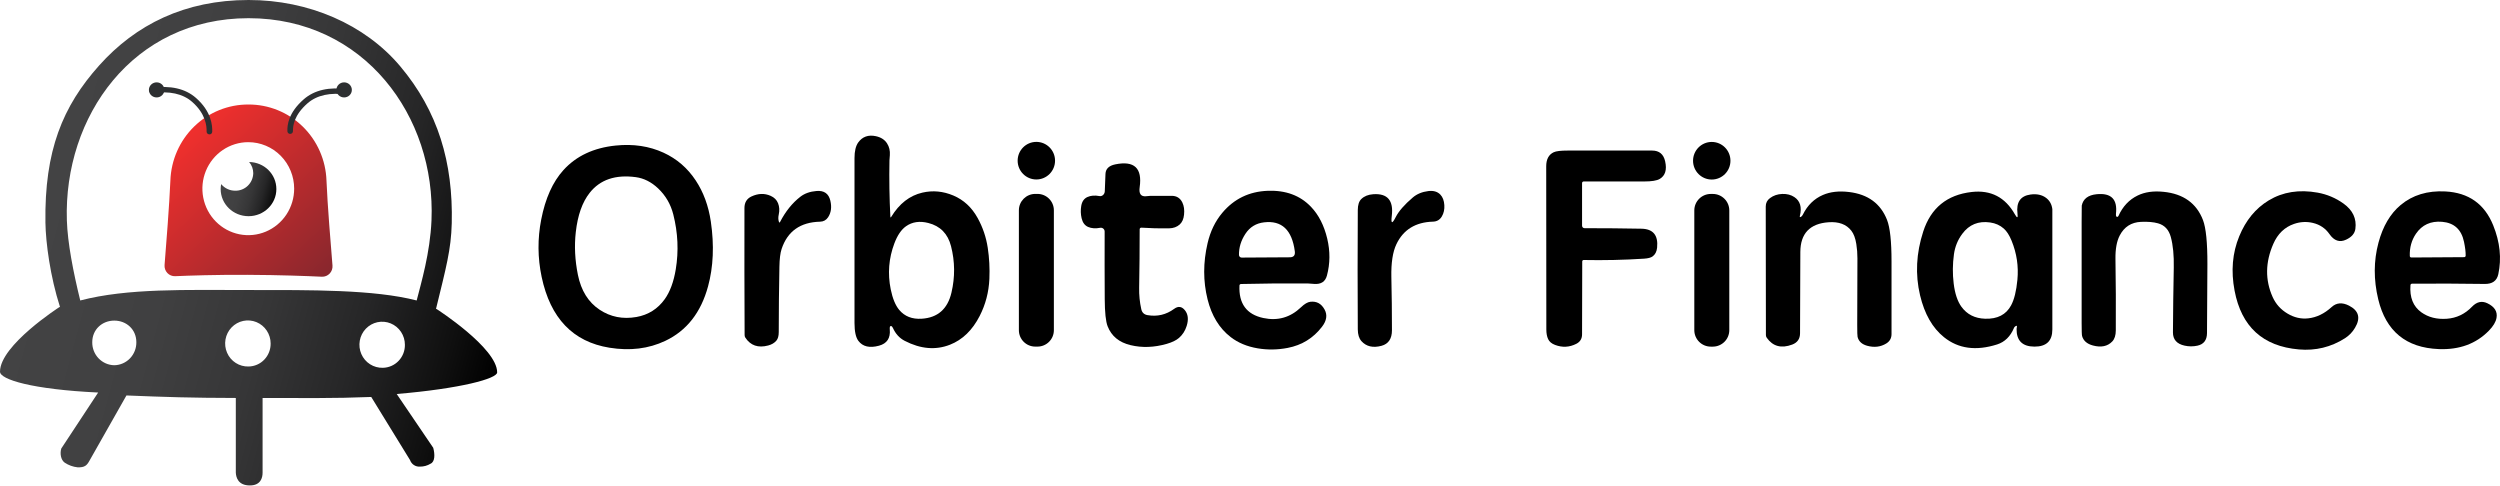
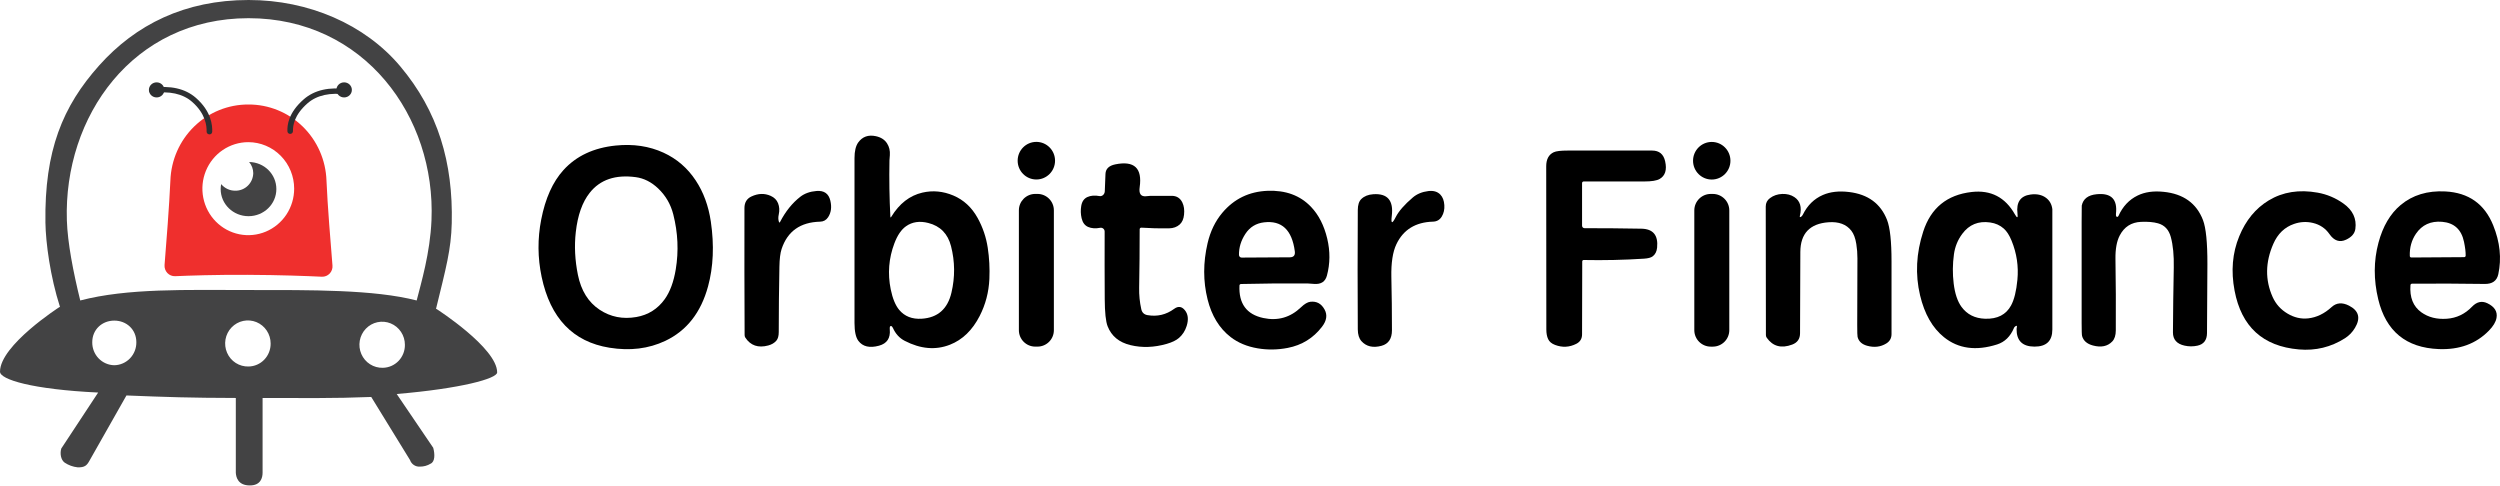
- <svg xmlns="http://www.w3.org/2000/svg" width="206px" height="40px" viewBox="0 0 206 40" version="1.1">
+ <svg xmlns="http://www.w3.org/2000/svg" width="206" height="40" viewBox="0 0 206 40" fill="none">
+   <path d="M73.365 17.845C73.37 17.935 73.395 17.942 73.441 17.866C74.103 16.778 74.958 16.113 76.006 15.871C76.862 15.674 77.712 15.754 78.557 16.111C79.407 16.471 80.072 17.087 80.555 17.958C80.98 18.726 81.259 19.546 81.391 20.419C81.518 21.255 81.563 22.111 81.525 22.989C81.476 24.074 81.21 25.089 80.727 26.033C80.125 27.209 79.308 28 78.277 28.404C77.099 28.867 75.856 28.76 74.548 28.084C74.117 27.862 73.794 27.508 73.577 27.023C73.538 26.935 73.48 26.874 73.426 26.864C73.335 26.847 73.299 26.943 73.318 27.154C73.382 27.863 73.087 28.306 72.432 28.485C71.655 28.696 71.087 28.563 70.729 28.084C70.517 27.8 70.411 27.311 70.411 26.616C70.411 22.087 70.411 17.558 70.411 13.029C70.411 12.456 70.513 12.026 70.717 11.741C71.063 11.26 71.547 11.088 72.171 11.222C72.59 11.312 72.897 11.509 73.092 11.814C73.274 12.093 73.351 12.419 73.323 12.792C73.302 13.05 73.292 13.188 73.292 13.207C73.262 14.789 73.287 16.335 73.365 17.845ZM73.695 20.057C73.233 21.285 73.133 22.547 73.396 23.842C73.55 24.597 73.783 25.161 74.095 25.536C74.541 26.069 75.159 26.312 75.947 26.263C77.264 26.181 78.082 25.465 78.399 24.114C78.702 22.832 78.69 21.555 78.364 20.282C78.1 19.259 77.476 18.622 76.491 18.373C75.78 18.191 75.168 18.281 74.656 18.643C74.266 18.918 73.946 19.389 73.695 20.057Z" fill="black" />
+   <path d="M85.395 14.79C86.246 14.79 86.936 14.096 86.936 13.241C86.936 12.385 86.246 11.691 85.395 11.691C84.544 11.691 83.855 12.385 83.855 13.241C83.855 14.096 84.544 14.79 85.395 14.79Z" fill="black" />
+   <path d="M141.048 14.794C141.898 14.794 142.588 14.101 142.588 13.245C142.588 12.39 141.898 11.696 141.048 11.696C140.197 11.696 139.507 12.39 139.507 13.245C139.507 14.101 140.197 14.794 141.048 14.794Z" fill="black" />
+   <path d="M57.323 14.863C57.967 15.833 58.384 16.968 58.574 18.269C58.858 20.21 58.781 21.987 58.343 23.599C57.757 25.756 56.583 27.252 54.819 28.088C53.445 28.738 51.911 28.926 50.216 28.651C47.212 28.165 45.35 26.22 44.631 22.815C44.3 21.242 44.288 19.667 44.596 18.089C44.935 16.346 45.546 14.988 46.428 14.015C47.484 12.851 48.921 12.177 50.742 11.992C52.188 11.846 53.499 12.042 54.675 12.582C55.767 13.084 56.65 13.845 57.323 14.863ZM54.233 15.529C53.673 14.998 53.059 14.688 52.391 14.598C50.713 14.372 49.446 14.803 48.589 15.891C47.981 16.66 47.599 17.741 47.444 19.134C47.316 20.269 47.375 21.442 47.62 22.651C47.883 23.95 48.48 24.907 49.413 25.525C50.311 26.118 51.319 26.317 52.438 26.122C53.416 25.95 54.196 25.458 54.777 24.648C55.212 24.039 55.514 23.218 55.684 22.187C55.93 20.687 55.862 19.181 55.479 17.67C55.267 16.832 54.851 16.118 54.233 15.529Z" fill="black" />
+   <path d="M26.902 14.877C26.982 16.864 27.262 20.229 27.396 21.881C27.406 22.001 27.391 22.122 27.351 22.236C27.311 22.35 27.248 22.453 27.165 22.541C27.083 22.628 26.983 22.696 26.872 22.741C26.762 22.786 26.643 22.807 26.524 22.802C25.317 22.744 23.073 22.658 20.387 22.646C17.769 22.634 15.604 22.707 14.43 22.758C14.311 22.762 14.193 22.742 14.083 22.697C13.973 22.652 13.873 22.583 13.791 22.497C13.709 22.41 13.646 22.306 13.606 22.193C13.566 22.08 13.55 21.959 13.559 21.839C13.693 20.202 13.954 16.863 14.04 14.877C14.097 13.191 14.8 11.594 16 10.424C17.2 9.254 18.803 8.604 20.468 8.611C22.134 8.603 23.738 9.252 24.939 10.422C26.14 11.592 26.844 13.19 26.902 14.877ZM20.459 11.714C19.712 11.714 18.98 11.939 18.358 12.36C17.736 12.78 17.252 13.379 16.965 14.079C16.679 14.779 16.604 15.549 16.75 16.293C16.895 17.036 17.255 17.719 17.784 18.255C18.313 18.791 18.986 19.156 19.72 19.304C20.453 19.452 21.214 19.376 21.905 19.086C22.596 18.796 23.187 18.305 23.602 17.675C24.018 17.045 24.239 16.304 24.239 15.546C24.239 14.53 23.842 13.556 23.133 12.838C22.425 12.12 21.464 11.715 20.462 11.714H20.459Z" fill="url(#paint0_linear_41757_5178)" />
+   <path d="M20.527 13.349C20.746 13.604 20.867 13.931 20.868 14.27C20.864 14.463 20.822 14.654 20.746 14.832C20.669 15.009 20.558 15.169 20.42 15.303C20.282 15.438 20.119 15.543 19.941 15.613C19.763 15.683 19.573 15.717 19.382 15.713C19.161 15.715 18.943 15.667 18.742 15.573C18.542 15.479 18.365 15.341 18.223 15.17C18.197 15.305 18.183 15.443 18.183 15.581C18.183 16.814 19.21 17.814 20.478 17.814C21.745 17.814 22.772 16.814 22.772 15.581C22.772 14.347 21.772 13.368 20.527 13.349Z" fill="url(#paint1_linear_41757_5178)" />
+   <path d="M23.917 11.032C23.887 11.034 23.858 11.03 23.831 11.02C23.803 11.011 23.777 10.995 23.756 10.975C23.734 10.956 23.716 10.932 23.704 10.905C23.691 10.878 23.684 10.849 23.683 10.819C23.663 10.321 23.752 9.299 25.027 8.184C25.906 7.416 27.129 7.139 28.668 7.358C28.697 7.362 28.725 7.372 28.751 7.387C28.776 7.403 28.798 7.423 28.816 7.448C28.833 7.472 28.845 7.5 28.852 7.529C28.858 7.558 28.859 7.588 28.854 7.618C28.844 7.673 28.813 7.722 28.769 7.756C28.724 7.789 28.669 7.804 28.614 7.798C27.213 7.597 26.113 7.838 25.34 8.512C24.231 9.485 24.133 10.357 24.14 10.805C24.141 10.862 24.12 10.918 24.082 10.96C24.043 11.002 23.99 11.028 23.933 11.031L23.917 11.032Z" fill="#2D2F31" />
+   <path d="M28.356 8.029C28.708 8.029 28.994 7.751 28.994 7.408C28.994 7.064 28.708 6.786 28.356 6.786C28.004 6.786 27.719 7.064 27.719 7.408C27.719 7.751 28.004 8.029 28.356 8.029Z" fill="#2D2F31" />
+   <path d="M17.253 11.074C17.282 11.076 17.312 11.072 17.339 11.062C17.367 11.053 17.392 11.037 17.414 11.018C17.436 10.998 17.454 10.974 17.466 10.947C17.479 10.921 17.486 10.892 17.487 10.862C17.508 10.351 17.424 9.187 16.143 8.064C15.265 7.297 14.041 7.02 12.502 7.239C12.473 7.243 12.445 7.253 12.419 7.268C12.394 7.284 12.372 7.304 12.355 7.329C12.337 7.353 12.325 7.381 12.318 7.41C12.312 7.439 12.311 7.469 12.316 7.499C12.326 7.554 12.357 7.603 12.401 7.637C12.446 7.67 12.501 7.685 12.556 7.679C13.957 7.478 15.058 7.719 15.83 8.393C16.942 9.366 17.038 10.38 17.024 10.84C17.022 10.898 17.043 10.954 17.081 10.997C17.12 11.04 17.173 11.065 17.23 11.069L17.253 11.074Z" fill="#2D2F31" />
+   <path d="M12.907 8.029C13.259 8.029 13.544 7.751 13.544 7.408C13.544 7.064 13.259 6.786 12.907 6.786C12.555 6.786 12.269 7.064 12.269 7.408C12.269 7.751 12.555 8.029 12.907 8.029Z" fill="#2D2F31" />
+   <path d="M40.966 30.686C40.966 28.671 35.984 25.469 35.984 25.469L35.927 25.452C36.748 22.085 37.17 20.587 37.224 18.398C37.344 13.397 36.099 9.164 32.971 5.453C30.063 2.002 25.433 0 20.487 0C15.231 0 11.179 2.03 8.172 5.393C5.165 8.757 3.656 12.405 3.743 18.341C3.768 20.003 4.14 22.792 4.943 25.293L4.887 25.31C4.887 25.31 0 28.451 0 30.627C0 31.27 2.641 32.086 8.088 32.346L5.05 36.958C4.93 37.351 5.004 37.891 5.33 38.122C5.65 38.336 6.017 38.468 6.399 38.508C6.977 38.525 7.157 38.355 7.369 37.967L10.419 32.586C13.661 32.716 15.723 32.786 19.431 32.793V38.952C19.452 39.322 19.607 40 20.59 40C21.483 40 21.637 39.365 21.637 38.952V32.797C25.34 32.789 27.355 32.839 30.59 32.71L33.786 37.908C33.844 38.076 33.955 38.219 34.102 38.317C34.248 38.415 34.423 38.461 34.598 38.449C34.91 38.454 35.217 38.369 35.484 38.206C35.844 38.043 35.844 37.443 35.699 36.9L32.688 32.465C37.946 32.022 40.966 31.203 40.966 30.686ZM9.418 30.095C8.929 30.087 8.463 29.883 8.122 29.527C7.782 29.172 7.595 28.693 7.602 28.198C7.602 27.149 8.415 26.418 9.418 26.418C10.422 26.418 11.235 27.148 11.235 28.198C11.242 28.693 11.054 29.171 10.714 29.527C10.373 29.883 9.907 30.087 9.418 30.095ZM20.483 30.2C20.111 30.211 19.743 30.11 19.427 29.909C19.111 29.707 18.862 29.415 18.712 29.069C18.561 28.723 18.516 28.339 18.581 27.967C18.647 27.595 18.821 27.251 19.081 26.98C19.341 26.709 19.674 26.522 20.039 26.444C20.404 26.366 20.784 26.4 21.13 26.542C21.476 26.684 21.772 26.928 21.98 27.241C22.189 27.555 22.3 27.924 22.3 28.302C22.307 28.798 22.12 29.276 21.779 29.632C21.439 29.988 20.973 30.192 20.483 30.2ZM31.548 30.306C31.175 30.317 30.807 30.216 30.491 30.014C30.175 29.813 29.926 29.52 29.776 29.175C29.625 28.829 29.58 28.445 29.645 28.073C29.711 27.701 29.885 27.357 30.145 27.086C30.405 26.814 30.738 26.628 31.103 26.55C31.468 26.472 31.848 26.506 32.194 26.648C32.54 26.79 32.836 27.034 33.044 27.347C33.253 27.661 33.364 28.03 33.364 28.408C33.371 28.904 33.184 29.382 32.843 29.738C32.502 30.093 32.037 30.298 31.548 30.306ZM34.334 24.759C30.823 23.853 25.624 23.898 20.482 23.898C15.341 23.898 10.519 23.738 6.612 24.759C6.027 22.379 5.569 20.003 5.51 18.163C5.236 9.609 10.938 1.499 20.482 1.499C30.027 1.499 35.919 9.615 35.554 18.163C35.44 20.853 34.7 23.316 34.334 24.759Z" fill="url(#paint2_linear_41757_5178)" />
+   <path d="M130.376 21.54L130.362 27.549C130.362 27.909 130.204 28.17 129.886 28.331C129.321 28.618 128.739 28.649 128.141 28.423C127.855 28.316 127.664 28.156 127.566 27.942C127.467 27.731 127.418 27.467 127.418 27.151C127.418 22.671 127.415 18.191 127.408 13.709C127.407 13.126 127.613 12.738 128.028 12.544C128.224 12.452 128.608 12.406 129.18 12.406C131.498 12.406 133.816 12.406 136.134 12.406C136.718 12.406 137.076 12.701 137.208 13.292C137.366 13.995 137.216 14.48 136.756 14.746C136.52 14.884 136.094 14.953 135.479 14.953C133.86 14.953 132.198 14.953 130.494 14.953C130.421 14.953 130.362 15.012 130.362 15.085V18.6C130.362 18.654 130.383 18.705 130.421 18.743C130.459 18.78 130.509 18.802 130.563 18.802C132.175 18.802 133.738 18.816 135.25 18.844C136.215 18.862 136.646 19.38 136.546 20.401C136.514 20.726 136.392 20.967 136.178 21.125C136.039 21.23 135.799 21.293 135.46 21.315C133.808 21.421 132.153 21.457 130.497 21.424C130.465 21.423 130.434 21.435 130.412 21.457C130.389 21.479 130.376 21.509 130.376 21.54Z" fill="black" />
+   <path d="M94.048 18.759C94.012 18.757 93.976 18.769 93.95 18.794C93.924 18.819 93.909 18.853 93.909 18.89C93.909 20.529 93.895 22.138 93.866 23.717C93.855 24.312 93.913 24.898 94.041 25.474C94.102 25.754 94.273 25.918 94.554 25.967C95.36 26.106 96.092 25.933 96.752 25.448C97.079 25.209 97.371 25.244 97.628 25.555C97.898 25.882 97.95 26.314 97.784 26.851C97.658 27.255 97.447 27.586 97.15 27.843C96.919 28.044 96.581 28.208 96.135 28.336C95.1 28.633 94.107 28.668 93.157 28.44C92.213 28.214 91.584 27.696 91.268 26.884C91.116 26.497 91.036 25.748 91.03 24.636C91.019 22.842 91.017 20.991 91.023 19.081C91.024 18.988 90.983 18.899 90.912 18.839C90.841 18.779 90.747 18.754 90.656 18.771C90.269 18.844 89.938 18.82 89.662 18.7C89.387 18.582 89.208 18.342 89.124 17.98C89.047 17.647 89.037 17.311 89.094 16.971C89.153 16.608 89.322 16.363 89.6 16.237C89.883 16.11 90.214 16.084 90.594 16.156C90.7 16.177 90.809 16.145 90.894 16.07C90.978 15.993 91.03 15.881 91.035 15.761L91.091 14.33C91.107 13.913 91.377 13.651 91.902 13.543C93.466 13.225 94.135 13.852 93.909 15.427C93.832 15.96 94.004 16.208 94.425 16.17C94.666 16.148 94.795 16.137 94.811 16.137C95.331 16.137 95.91 16.137 96.549 16.137C96.955 16.137 97.247 16.32 97.426 16.687C97.561 16.965 97.607 17.299 97.565 17.691C97.529 18.043 97.412 18.31 97.214 18.492C96.984 18.702 96.688 18.81 96.323 18.816C95.552 18.829 94.794 18.81 94.048 18.759Z" fill="black" />
+   <path d="M64.282 18.28C64.731 17.415 65.287 16.725 65.95 16.21C66.3 15.939 66.745 15.781 67.285 15.736C67.906 15.686 68.284 15.953 68.421 16.537C68.546 17.071 68.484 17.526 68.235 17.901C68.078 18.138 67.858 18.26 67.577 18.266C65.947 18.306 64.889 19.057 64.404 20.519C64.294 20.847 64.234 21.341 64.223 21.999C64.188 23.788 64.17 25.577 64.169 27.364C64.169 27.68 64.104 27.914 63.976 28.066C63.814 28.258 63.588 28.392 63.3 28.468C62.475 28.688 61.848 28.474 61.42 27.826C61.378 27.766 61.356 27.691 61.356 27.611C61.339 24.121 61.334 20.632 61.342 17.143C61.343 16.686 61.536 16.367 61.919 16.189C62.47 15.931 62.997 15.914 63.5 16.137C63.798 16.268 64.002 16.472 64.112 16.748C64.225 17.034 64.244 17.343 64.169 17.677C64.118 17.899 64.123 18.1 64.183 18.278C64.21 18.357 64.243 18.358 64.282 18.28Z" fill="black" />
+   <path d="M100.716 17.537C101.682 16.388 102.926 15.783 104.448 15.723C105.938 15.665 107.131 16.104 108.026 17.042C108.659 17.704 109.105 18.578 109.364 19.664C109.612 20.711 109.604 21.727 109.338 22.71C109.203 23.209 108.854 23.438 108.292 23.395C107.969 23.371 107.801 23.36 107.788 23.36C105.944 23.342 104.101 23.356 102.257 23.402C102.189 23.404 102.135 23.457 102.132 23.523C102.062 25.015 102.716 25.909 104.097 26.204C105.287 26.459 106.324 26.162 107.209 25.314C107.491 25.042 107.746 24.893 107.974 24.866C108.491 24.806 108.882 25.02 109.147 25.508C109.389 25.953 109.318 26.425 108.935 26.922C108.218 27.86 107.275 28.442 106.106 28.668C105.269 28.829 104.445 28.841 103.633 28.703C102.755 28.555 102.01 28.243 101.397 27.768C100.469 27.046 99.838 26.012 99.503 24.665C99.133 23.176 99.133 21.636 99.503 20.046C99.731 19.065 100.135 18.229 100.716 17.537ZM102.62 19.269C102.257 19.823 102.081 20.403 102.092 21.007C102.095 21.129 102.191 21.227 102.309 21.225L106.28 21.202C106.598 21.2 106.735 21.037 106.693 20.711C106.462 18.944 105.616 18.148 104.156 18.321C103.495 18.399 102.983 18.715 102.62 19.269Z" fill="black" />
+   <path d="M115.008 17.888C115.256 17.4 115.727 16.86 116.419 16.27C116.758 15.982 117.184 15.807 117.696 15.744C118.12 15.692 118.451 15.79 118.688 16.038C118.881 16.241 118.989 16.528 119.013 16.898C119.036 17.255 118.967 17.568 118.805 17.838C118.641 18.114 118.398 18.256 118.078 18.264C116.642 18.304 115.638 18.922 115.065 20.119C114.762 20.755 114.623 21.659 114.648 22.829C114.681 24.289 114.697 25.75 114.697 27.211C114.697 27.912 114.41 28.34 113.835 28.495C113.133 28.683 112.582 28.554 112.181 28.109C111.985 27.889 111.885 27.566 111.882 27.14C111.862 23.861 111.862 20.583 111.882 17.305C111.884 16.887 111.981 16.584 112.174 16.398C112.416 16.164 112.742 16.033 113.152 16.005C114.33 15.922 114.84 16.517 114.683 17.788C114.603 18.444 114.711 18.477 115.008 17.888Z" fill="black" />
+   <path d="M148.392 17.871C148.457 17.838 148.513 17.773 148.56 17.677C148.937 16.914 149.486 16.377 150.209 16.064C150.815 15.802 151.534 15.721 152.366 15.822C153.923 16.01 154.965 16.776 155.492 18.12C155.739 18.749 155.862 19.89 155.862 21.545C155.862 23.5 155.862 25.493 155.862 27.524C155.862 27.865 155.718 28.125 155.429 28.303C154.961 28.59 154.435 28.653 153.85 28.49C153.415 28.369 153.153 28.125 153.064 27.758C153.045 27.684 153.035 27.358 153.035 26.78C153.037 24.95 153.042 23.12 153.052 21.289C153.053 20.891 153.023 20.497 152.96 20.107C152.885 19.632 152.749 19.267 152.552 19.013C152.143 18.484 151.514 18.251 150.666 18.314C149.13 18.426 148.357 19.241 148.348 20.756C148.332 23.027 148.324 25.261 148.324 27.457C148.324 27.919 148.109 28.23 147.679 28.393C146.78 28.731 146.081 28.543 145.58 27.829C145.535 27.768 145.512 27.692 145.511 27.611L145.497 17.016C145.497 16.727 145.614 16.497 145.846 16.325C146.133 16.11 146.472 15.995 146.861 15.981C147.248 15.969 147.579 16.055 147.855 16.239C148.334 16.558 148.486 17.074 148.31 17.786C148.285 17.887 148.312 17.916 148.392 17.871Z" fill="black" />
+   <path d="M166.241 17.594C166.128 16.664 166.486 16.142 167.315 16.029C167.835 15.959 168.265 16.053 168.604 16.31C168.894 16.532 169.064 16.839 169.113 17.234C169.113 17.237 169.113 17.574 169.113 18.243C169.113 21.212 169.113 24.181 169.113 27.152C169.113 28.095 168.622 28.564 167.64 28.561C166.648 28.558 166.156 28.073 166.166 27.105C166.167 27.068 166.174 27.022 166.187 26.967C166.222 26.823 166.17 26.805 166.032 26.913C165.997 26.941 165.97 26.978 165.951 27.024C165.655 27.728 165.192 28.181 164.564 28.381C162.827 28.934 161.368 28.736 160.187 27.787C159.237 27.024 158.579 25.873 158.213 24.333C157.806 22.615 157.894 20.862 158.475 19.075C159.104 17.137 160.434 16.052 162.463 15.82C164.044 15.639 165.233 16.254 166.029 17.665C166.218 18 166.288 17.976 166.241 17.594ZM161.69 19.269C161.319 19.768 161.091 20.328 161.005 20.951C160.893 21.759 160.886 22.562 160.983 23.36C161.085 24.193 161.299 24.834 161.624 25.281C162.083 25.911 162.734 26.238 163.577 26.264C164.59 26.295 165.302 25.929 165.714 25.165C165.973 24.684 166.146 23.982 166.234 23.056C166.339 21.948 166.18 20.875 165.756 19.837C165.571 19.384 165.357 19.051 165.115 18.838C164.807 18.563 164.432 18.394 163.989 18.331C163.023 18.192 162.257 18.505 161.69 19.269Z" fill="black" />
+   <path d="M174.564 17.788C174.914 17.011 175.439 16.452 176.14 16.111C176.728 15.822 177.441 15.72 178.276 15.806C179.909 15.97 180.993 16.747 181.527 18.136C181.773 18.781 181.894 19.989 181.89 21.76C181.885 23.655 181.874 25.551 181.857 27.448C181.852 28.027 181.587 28.373 181.061 28.485C180.71 28.559 180.36 28.558 180.01 28.48C179.368 28.34 179.048 27.976 179.051 27.388C179.061 25.612 179.083 23.835 179.119 22.059C179.14 21.045 179.058 20.201 178.874 19.527C178.71 18.927 178.359 18.552 177.822 18.402C177.445 18.296 176.977 18.256 176.42 18.281C175.621 18.316 175.035 18.691 174.663 19.408C174.418 19.88 174.301 20.527 174.314 21.348C174.345 23.306 174.355 25.265 174.342 27.225C174.341 27.631 174.243 27.935 174.05 28.137C173.664 28.54 173.132 28.65 172.455 28.468C171.967 28.337 171.669 28.076 171.563 27.684C171.539 27.596 171.527 27.24 171.527 26.616C171.527 23.843 171.527 21.07 171.527 18.297C171.527 17.426 171.53 16.974 171.537 16.942C171.65 16.387 172.058 16.074 172.762 16.005C173.965 15.883 174.495 16.421 174.354 17.618C174.34 17.733 174.357 17.813 174.406 17.857C174.427 17.876 174.458 17.879 174.489 17.865C174.52 17.852 174.548 17.823 174.564 17.788Z" fill="black" />
+   <path d="M186.938 16.517C188.1 15.814 189.447 15.6 190.978 15.875C191.75 16.015 192.456 16.313 193.095 16.768C193.868 17.317 194.197 18.015 194.082 18.861C194.031 19.239 193.775 19.535 193.317 19.75C192.788 19.996 192.331 19.843 191.948 19.29C191.615 18.813 191.16 18.506 190.582 18.369C190.062 18.246 189.544 18.273 189.027 18.452C188.25 18.719 187.681 19.268 187.319 20.1C186.658 21.616 186.64 23.074 187.265 24.473C187.528 25.057 187.939 25.514 188.5 25.844C189.046 26.168 189.612 26.298 190.198 26.233C190.886 26.157 191.528 25.847 192.125 25.302C192.522 24.939 193 24.9 193.56 25.186C194.367 25.6 194.532 26.208 194.054 27.01C193.845 27.365 193.568 27.652 193.223 27.872C192.07 28.606 190.804 28.913 189.425 28.793C186.459 28.534 184.694 26.921 184.13 23.954C183.822 22.336 183.949 20.842 184.512 19.473C185.05 18.157 185.859 17.172 186.938 16.517Z" fill="black" />
+   <path d="M198.622 23.494C198.547 24.505 198.845 25.251 199.517 25.733C200.093 26.146 200.792 26.324 201.614 26.265C202.421 26.209 203.115 25.877 203.696 25.271C204.084 24.866 204.504 24.772 204.956 24.986C205.555 25.272 205.807 25.677 205.712 26.199C205.653 26.531 205.443 26.881 205.083 27.248C204.031 28.326 202.656 28.831 200.959 28.764C198.262 28.659 196.598 27.292 195.967 24.664C195.579 23.05 195.585 21.495 195.986 19.998C196.349 18.645 196.957 17.61 197.812 16.895C198.796 16.071 200.027 15.697 201.503 15.775C203.414 15.876 204.725 16.804 205.437 18.56C205.999 19.948 206.14 21.292 205.861 22.592C205.743 23.138 205.37 23.407 204.742 23.397C202.744 23.367 200.747 23.36 198.751 23.376C198.683 23.375 198.626 23.427 198.622 23.494ZM199.074 19.261C198.713 19.794 198.544 20.405 198.568 21.095C198.57 21.163 198.624 21.218 198.69 21.218L203.048 21.189C203.115 21.189 203.169 21.136 203.171 21.069C203.177 20.773 203.131 20.393 203.034 19.927C202.822 18.91 202.22 18.36 201.227 18.276C200.291 18.199 199.574 18.527 199.074 19.261Z" fill="black" />
+   <path d="M85.488 15.979H85.308C84.561 15.979 83.956 16.584 83.956 17.33V27.209C83.956 27.956 84.561 28.561 85.308 28.561H85.488C86.234 28.561 86.839 27.956 86.839 27.209V17.33C86.839 16.584 86.234 15.979 85.488 15.979Z" fill="black" />
+   <path d="M141.135 15.98H140.969C140.219 15.98 139.611 16.589 139.611 17.339V27.204C139.611 27.955 140.219 28.563 140.969 28.563H141.135C141.886 28.563 142.494 27.955 142.494 27.204V17.339C142.494 16.589 141.886 15.98 141.135 15.98Z" fill="black" />
  <defs>
-     <linearGradient x1="10.703%" y1="21.301%" x2="88.891%" y2="105.283%" id="linearGradient-1">
-       <stop stop-color="#EF2F2D" offset="0%" />
-       <stop stop-color="#89272D" offset="100%" />
+     <linearGradient id="paint0_linear_41757_5178" x1="161.709" y1="310.89" x2="1272.9" y2="1475.12" gradientUnits="userSpaceOnUse">
+       <stop stop-color="#EF2F2D" />
+       <stop offset="1" stop-color="#89272D" />
    </linearGradient>
-     <linearGradient x1="8.146%" y1="41.01%" x2="102.578%" y2="65.882%" id="linearGradient-2">
-       <stop stop-color="#434344" offset="0%" />
-       <stop stop-color="#404041" offset="29%" />
-       <stop stop-color="#363637" offset="51%" />
-       <stop stop-color="#262627" offset="71%" />
-       <stop stop-color="#0F0F0F" offset="90%" />
-       <stop stop-color="#000000" offset="100%" />
+     <linearGradient id="paint1_linear_41757_5178" x1="55.566" y1="196.47" x2="487.35" y2="313.346" gradientUnits="userSpaceOnUse">
+       <stop stop-color="#434344" />
+       <stop offset="0.29" stop-color="#404041" />
+       <stop offset="0.51" stop-color="#363637" />
+       <stop offset="0.71" stop-color="#262627" />
+       <stop offset="0.9" stop-color="#0F0F0F" />
+       <stop offset="1" />
    </linearGradient>
-     <linearGradient x1="8.146%" y1="40.947%" x2="102.578%" y2="65.993%" id="linearGradient-3">
-       <stop stop-color="#434344" offset="0%" />
-       <stop stop-color="#404041" offset="29%" />
-       <stop stop-color="#363637" offset="51%" />
-       <stop stop-color="#262627" offset="71%" />
-       <stop stop-color="#0F0F0F" offset="90%" />
-       <stop stop-color="#000000" offset="100%" />
+     <linearGradient id="paint2_linear_41757_5178" x1="333.712" y1="1637.89" x2="4189.83" y2="2685.33" gradientUnits="userSpaceOnUse">
+       <stop stop-color="#434344" />
+       <stop offset="0.29" stop-color="#404041" />
+       <stop offset="0.51" stop-color="#363637" />
+       <stop offset="0.71" stop-color="#262627" />
+       <stop offset="0.9" stop-color="#0F0F0F" />
+       <stop offset="1" />
    </linearGradient>
  </defs>
-   <g id="页面-1" stroke="none" stroke-width="1" fill="none" fill-rule="evenodd">
-     <g id="orbiter_白天" transform="translate(-20, -16)" fill-rule="nonzero">
-       <g id="logo备份-2" transform="translate(20, 16)">
-         <path d="M73.365,17.845 C73.37,17.935 73.395,17.942 73.44,17.866 C74.103,16.778 74.958,16.113 76.006,15.872 C76.862,15.674 77.712,15.754 78.557,16.111 C79.407,16.471 80.072,17.087 80.555,17.959 C80.98,18.726 81.259,19.546 81.391,20.42 C81.518,21.255 81.563,22.112 81.525,22.99 C81.476,24.075 81.21,25.089 80.727,26.033 C80.125,27.21 79.308,28 78.277,28.405 C77.099,28.867 75.856,28.761 74.548,28.085 C74.117,27.862 73.794,27.508 73.577,27.024 C73.538,26.935 73.48,26.874 73.426,26.865 C73.335,26.848 73.299,26.944 73.318,27.154 C73.382,27.863 73.087,28.307 72.432,28.485 C71.655,28.697 71.087,28.563 70.729,28.085 C70.517,27.801 70.411,27.311 70.411,26.616 C70.411,22.087 70.411,17.558 70.411,13.029 C70.411,12.456 70.513,12.027 70.717,11.741 C71.063,11.261 71.547,11.088 72.171,11.222 C72.59,11.312 72.897,11.51 73.092,11.814 C73.274,12.094 73.351,12.42 73.323,12.793 C73.302,13.05 73.292,13.188 73.292,13.207 C73.262,14.789 73.287,16.335 73.365,17.845 Z M73.695,20.057 C73.233,21.286 73.133,22.548 73.396,23.842 C73.55,24.597 73.783,25.162 74.095,25.536 C74.541,26.07 75.159,26.312 75.947,26.263 C77.264,26.181 78.082,25.465 78.399,24.115 C78.702,22.833 78.69,21.555 78.364,20.282 C78.1,19.259 77.476,18.623 76.491,18.373 C75.78,18.192 75.168,18.282 74.656,18.643 C74.267,18.918 73.946,19.389 73.695,20.057 Z" id="形状" fill="#000000" />
-         <ellipse id="椭圆形" fill="#000000" cx="85.395" cy="13.24" rx="1.541" ry="1.549" />
-         <ellipse id="椭圆形" fill="#000000" cx="141.048" cy="13.245" rx="1.541" ry="1.549" />
-         <path d="M57.323,14.863 C57.967,15.832 58.384,16.968 58.574,18.269 C58.858,20.21 58.781,21.986 58.343,23.598 C57.757,25.756 56.583,27.252 54.819,28.087 C53.445,28.738 51.911,28.926 50.216,28.651 C47.212,28.164 45.35,26.219 44.631,22.814 C44.3,21.242 44.288,19.666 44.596,18.089 C44.935,16.346 45.546,14.988 46.428,14.015 C47.484,12.851 48.921,12.177 50.741,11.992 C52.188,11.845 53.499,12.042 54.675,12.582 C55.767,13.084 56.649,13.844 57.323,14.863 Z M54.233,15.528 C53.673,14.998 53.059,14.687 52.39,14.597 C50.713,14.372 49.446,14.803 48.588,15.891 C47.981,16.66 47.599,17.741 47.444,19.134 C47.316,20.269 47.375,21.441 47.62,22.651 C47.883,23.949 48.48,24.907 49.413,25.524 C50.311,26.118 51.319,26.317 52.438,26.121 C53.416,25.949 54.196,25.458 54.777,24.648 C55.212,24.038 55.514,23.218 55.684,22.187 C55.93,20.687 55.862,19.181 55.479,17.67 C55.267,16.831 54.851,16.117 54.233,15.528 Z" id="形状" fill="#000000" />
-         <g id="logo_black-(3)">
-           <path d="M26.902,14.877 C26.982,16.865 27.262,20.229 27.397,21.881 C27.406,22.001 27.391,22.122 27.351,22.236 C27.311,22.35 27.248,22.454 27.165,22.541 C27.083,22.628 26.983,22.696 26.872,22.741 C26.762,22.786 26.643,22.807 26.524,22.802 C25.317,22.745 23.073,22.658 20.387,22.646 C17.769,22.634 15.604,22.707 14.43,22.758 C14.311,22.763 14.193,22.742 14.083,22.697 C13.973,22.652 13.873,22.584 13.791,22.497 C13.709,22.41 13.646,22.307 13.606,22.193 C13.566,22.08 13.55,21.959 13.56,21.84 C13.693,20.202 13.955,16.863 14.04,14.877 C14.097,13.191 14.8,11.594 16,10.424 C17.2,9.254 18.803,8.604 20.468,8.612 L20.468,8.612 C22.134,8.603 23.738,9.252 24.939,10.422 C26.14,11.592 26.844,13.19 26.902,14.877 L26.902,14.877 Z M20.459,11.715 C19.712,11.714 18.98,11.939 18.358,12.36 C17.736,12.781 17.252,13.379 16.965,14.079 C16.679,14.779 16.604,15.55 16.75,16.293 C16.895,17.036 17.255,17.719 17.784,18.255 C18.313,18.791 18.987,19.156 19.72,19.304 C20.454,19.452 21.214,19.376 21.905,19.086 C22.596,18.796 23.187,18.305 23.602,17.675 C24.018,17.045 24.239,16.304 24.239,15.546 C24.239,14.531 23.842,13.557 23.133,12.838 C22.425,12.12 21.464,11.716 20.462,11.715 L20.459,11.715 Z" id="形状" fill="url(#linearGradient-1)" />
-           <path d="M20.527,13.349 C20.746,13.604 20.868,13.931 20.868,14.27 C20.864,14.464 20.822,14.655 20.746,14.832 C20.669,15.009 20.558,15.17 20.42,15.304 C20.282,15.438 20.119,15.543 19.941,15.613 C19.763,15.684 19.573,15.718 19.382,15.714 C19.161,15.715 18.943,15.667 18.742,15.573 C18.542,15.479 18.365,15.341 18.223,15.17 C18.197,15.305 18.183,15.443 18.183,15.581 C18.183,16.814 19.21,17.814 20.478,17.814 C21.745,17.814 22.772,16.814 22.772,15.581 C22.772,14.348 21.772,13.369 20.527,13.349 Z" id="路径" fill="url(#linearGradient-2)" />
-           <path d="M23.917,11.033 C23.887,11.034 23.858,11.03 23.83,11.02 C23.803,11.011 23.777,10.995 23.756,10.976 C23.734,10.956 23.716,10.932 23.704,10.905 C23.691,10.878 23.684,10.849 23.682,10.82 C23.663,10.321 23.752,9.299 25.027,8.184 C25.906,7.416 27.129,7.139 28.668,7.358 C28.697,7.362 28.725,7.372 28.751,7.388 C28.776,7.403 28.798,7.423 28.816,7.448 C28.833,7.472 28.845,7.5 28.852,7.529 C28.858,7.558 28.859,7.589 28.854,7.618 L28.854,7.618 C28.844,7.673 28.813,7.723 28.769,7.756 C28.724,7.789 28.669,7.804 28.614,7.798 C27.213,7.598 26.113,7.838 25.34,8.512 C24.231,9.485 24.133,10.357 24.14,10.805 C24.141,10.863 24.12,10.918 24.082,10.961 C24.043,11.003 23.99,11.028 23.933,11.031 L23.917,11.033 Z" id="路径" fill="#2D2F31" />
-           <path d="M28.356,8.029 C28.708,8.029 28.993,7.751 28.993,7.408 C28.993,7.065 28.708,6.786 28.356,6.786 C28.004,6.786 27.719,7.065 27.719,7.408 C27.719,7.751 28.004,8.029 28.356,8.029 Z" id="路径" fill="#2D2F31" />
-           <path d="M17.253,11.074 C17.282,11.076 17.312,11.072 17.339,11.062 C17.367,11.053 17.392,11.038 17.414,11.018 C17.436,10.998 17.454,10.974 17.466,10.948 C17.479,10.921 17.486,10.892 17.487,10.862 C17.508,10.351 17.424,9.187 16.143,8.065 C15.265,7.297 14.041,7.02 12.502,7.239 C12.473,7.243 12.445,7.253 12.419,7.269 C12.394,7.284 12.372,7.305 12.355,7.329 C12.337,7.353 12.325,7.381 12.318,7.41 C12.312,7.439 12.311,7.47 12.316,7.499 C12.326,7.554 12.357,7.603 12.401,7.637 C12.446,7.67 12.501,7.685 12.556,7.679 C13.957,7.478 15.058,7.719 15.83,8.393 C16.942,9.366 17.038,10.381 17.024,10.84 C17.022,10.898 17.043,10.954 17.081,10.997 C17.12,11.04 17.173,11.066 17.23,11.069 L17.253,11.074 Z" id="路径" fill="#2D2F31" />
-           <path d="M12.907,8.029 C13.259,8.029 13.544,7.751 13.544,7.408 C13.544,7.065 13.259,6.786 12.907,6.786 C12.555,6.786 12.269,7.065 12.269,7.408 C12.269,7.751 12.555,8.029 12.907,8.029 Z" id="路径" fill="#2D2F31" />
-           <path d="M40.966,30.686 C40.966,28.671 35.984,25.469 35.984,25.469 L35.927,25.452 C36.748,22.085 37.17,20.587 37.224,18.397 C37.344,13.397 36.099,9.164 32.971,5.453 C30.063,2.002 25.433,0 20.487,0 C15.231,0 11.179,2.03 8.172,5.393 C5.165,8.757 3.656,12.404 3.743,18.341 C3.768,20.003 4.14,22.792 4.943,25.293 L4.887,25.31 C4.887,25.31 0,28.451 0,30.627 C0,31.27 2.641,32.086 8.088,32.345 L5.05,36.958 C4.93,37.351 5.004,37.891 5.33,38.122 C5.65,38.336 6.017,38.468 6.399,38.508 C6.977,38.525 7.157,38.355 7.369,37.967 L10.419,32.586 C13.661,32.716 15.723,32.786 19.431,32.793 L19.431,38.951 C19.452,39.322 19.607,40 20.59,40 C21.483,40 21.637,39.365 21.637,38.951 L21.637,32.797 C25.34,32.789 27.355,32.839 30.59,32.71 L33.786,37.908 C33.845,38.076 33.955,38.219 34.102,38.317 C34.249,38.415 34.423,38.461 34.598,38.449 C34.91,38.454 35.217,38.369 35.484,38.206 C35.844,38.043 35.844,37.443 35.699,36.9 L32.688,32.465 C37.946,32.022 40.966,31.203 40.966,30.686 Z M9.418,30.095 C8.929,30.088 8.463,29.883 8.122,29.527 C7.782,29.172 7.595,28.693 7.602,28.198 C7.602,27.149 8.415,26.418 9.418,26.418 C10.422,26.418 11.235,27.148 11.235,28.198 C11.242,28.693 11.054,29.171 10.714,29.527 C10.373,29.883 9.907,30.087 9.418,30.095 L9.418,30.095 Z M20.483,30.2 C20.111,30.211 19.743,30.11 19.427,29.908 C19.112,29.707 18.862,29.415 18.712,29.069 C18.561,28.723 18.516,28.339 18.581,27.967 C18.647,27.595 18.821,27.251 19.081,26.98 C19.341,26.709 19.674,26.522 20.039,26.444 C20.404,26.366 20.784,26.4 21.13,26.542 C21.476,26.684 21.772,26.928 21.98,27.241 C22.188,27.555 22.3,27.924 22.3,28.302 C22.307,28.798 22.12,29.276 21.779,29.632 C21.439,29.988 20.973,30.192 20.483,30.2 L20.483,30.2 Z M31.548,30.306 C31.175,30.317 30.807,30.216 30.491,30.014 C30.175,29.813 29.926,29.52 29.776,29.175 C29.625,28.829 29.58,28.445 29.646,28.073 C29.711,27.701 29.885,27.357 30.145,27.086 C30.405,26.815 30.738,26.628 31.103,26.55 C31.468,26.472 31.848,26.506 32.194,26.648 C32.54,26.79 32.836,27.034 33.044,27.347 C33.253,27.661 33.364,28.03 33.364,28.408 C33.371,28.904 33.184,29.382 32.843,29.737 C32.503,30.093 32.037,30.298 31.548,30.306 Z M34.334,24.759 C30.823,23.853 25.624,23.898 20.482,23.898 C15.341,23.898 10.519,23.739 6.612,24.759 C6.027,22.379 5.569,20.003 5.51,18.163 C5.236,9.609 10.938,1.499 20.482,1.499 C30.027,1.499 35.919,9.615 35.555,18.163 C35.44,20.853 34.7,23.316 34.334,24.759 Z" id="形状" fill="url(#linearGradient-3)" />
-         </g>
-         <path d="M130.376,21.54 L130.362,27.549 C130.362,27.909 130.204,28.17 129.886,28.331 C129.321,28.618 128.739,28.649 128.141,28.423 C127.855,28.316 127.664,28.156 127.566,27.943 C127.467,27.731 127.418,27.467 127.418,27.151 C127.418,22.672 127.415,18.191 127.408,13.709 C127.407,13.127 127.613,12.738 128.028,12.544 C128.224,12.452 128.608,12.406 129.18,12.406 C131.498,12.406 133.816,12.406 136.134,12.406 C136.718,12.406 137.076,12.702 137.208,13.292 C137.366,13.995 137.216,14.48 136.756,14.747 C136.52,14.884 136.094,14.953 135.479,14.953 C133.86,14.953 132.198,14.953 130.494,14.953 C130.421,14.953 130.362,15.012 130.362,15.085 L130.362,18.601 C130.362,18.654 130.383,18.705 130.421,18.743 C130.459,18.781 130.509,18.802 130.563,18.802 C132.175,18.802 133.738,18.816 135.25,18.845 C136.215,18.862 136.646,19.381 136.546,20.401 C136.514,20.726 136.392,20.968 136.178,21.126 C136.039,21.23 135.799,21.293 135.46,21.315 C133.808,21.421 132.153,21.457 130.497,21.424 C130.465,21.423 130.434,21.435 130.412,21.457 C130.389,21.479 130.376,21.509 130.376,21.54 L130.376,21.54 Z" id="路径" fill="#000000" />
-         <path d="M94.048,18.759 C94.012,18.757 93.976,18.769 93.95,18.794 C93.924,18.819 93.909,18.853 93.909,18.89 C93.909,20.529 93.895,22.138 93.866,23.717 C93.855,24.312 93.913,24.898 94.041,25.474 C94.102,25.754 94.273,25.918 94.554,25.967 C95.36,26.106 96.092,25.933 96.752,25.448 C97.079,25.208 97.371,25.244 97.628,25.555 C97.898,25.882 97.95,26.314 97.784,26.851 C97.658,27.255 97.447,27.586 97.15,27.843 C96.919,28.044 96.581,28.208 96.135,28.336 C95.1,28.633 94.107,28.667 93.157,28.44 C92.213,28.214 91.584,27.695 91.268,26.884 C91.116,26.497 91.036,25.748 91.03,24.636 C91.019,22.842 91.017,20.991 91.023,19.081 C91.024,18.988 90.983,18.899 90.912,18.839 C90.841,18.779 90.747,18.754 90.656,18.771 C90.269,18.844 89.938,18.82 89.661,18.7 C89.387,18.582 89.208,18.342 89.124,17.98 C89.047,17.647 89.037,17.31 89.094,16.971 C89.153,16.608 89.322,16.363 89.6,16.237 C89.883,16.11 90.214,16.083 90.594,16.156 C90.7,16.177 90.809,16.145 90.893,16.069 C90.978,15.993 91.03,15.881 91.035,15.761 L91.091,14.33 C91.107,13.913 91.377,13.651 91.902,13.543 C93.466,13.224 94.135,13.852 93.909,15.427 C93.832,15.96 94.004,16.208 94.425,16.17 C94.666,16.148 94.795,16.137 94.811,16.137 C95.331,16.137 95.91,16.137 96.549,16.137 C96.955,16.137 97.247,16.32 97.426,16.687 C97.561,16.965 97.607,17.299 97.565,17.691 C97.529,18.043 97.412,18.31 97.214,18.492 C96.984,18.702 96.688,18.81 96.323,18.816 C95.552,18.829 94.794,18.81 94.048,18.759 Z" id="路径" fill="#000000" />
-         <path d="M64.282,18.281 C64.731,17.415 65.287,16.725 65.95,16.211 C66.3,15.939 66.745,15.781 67.285,15.737 C67.906,15.686 68.284,15.953 68.421,16.537 C68.546,17.071 68.484,17.526 68.235,17.902 C68.077,18.139 67.858,18.26 67.577,18.267 C65.947,18.306 64.889,19.057 64.404,20.519 C64.294,20.848 64.234,21.341 64.223,22 C64.188,23.789 64.17,25.577 64.169,27.365 C64.169,27.68 64.104,27.914 63.976,28.066 C63.814,28.258 63.588,28.393 63.299,28.468 C62.475,28.688 61.848,28.474 61.42,27.827 C61.378,27.766 61.356,27.691 61.356,27.611 C61.339,24.121 61.334,20.632 61.342,17.144 C61.343,16.686 61.536,16.368 61.919,16.189 C62.47,15.932 62.997,15.914 63.5,16.137 C63.798,16.268 64.002,16.472 64.112,16.748 C64.225,17.034 64.244,17.344 64.169,17.677 C64.118,17.899 64.123,18.1 64.183,18.278 C64.21,18.357 64.242,18.358 64.282,18.281 Z" id="路径" fill="#000000" />
-         <path d="M100.717,17.537 C101.682,16.387 102.926,15.783 104.448,15.723 C105.938,15.664 107.131,16.104 108.026,17.042 C108.659,17.704 109.105,18.578 109.364,19.664 C109.612,20.711 109.604,21.726 109.338,22.71 C109.203,23.209 108.854,23.437 108.292,23.395 C107.969,23.371 107.801,23.359 107.788,23.359 C105.944,23.342 104.101,23.356 102.257,23.402 C102.189,23.404 102.135,23.457 102.132,23.523 C102.062,25.015 102.716,25.909 104.097,26.204 C105.287,26.458 106.325,26.161 107.209,25.313 C107.491,25.042 107.747,24.893 107.974,24.866 C108.491,24.806 108.882,25.02 109.147,25.508 C109.389,25.953 109.319,26.424 108.935,26.922 C108.218,27.86 107.275,28.442 106.106,28.667 C105.269,28.829 104.445,28.84 103.633,28.703 C102.755,28.555 102.01,28.243 101.397,27.767 C100.469,27.046 99.838,26.011 99.503,24.664 C99.133,23.175 99.133,21.636 99.503,20.045 C99.731,19.065 100.135,18.229 100.717,17.537 Z M102.62,19.269 C102.257,19.823 102.081,20.402 102.092,21.007 C102.095,21.129 102.191,21.226 102.309,21.225 L106.281,21.201 C106.598,21.2 106.735,21.036 106.693,20.711 C106.462,18.944 105.616,18.147 104.156,18.321 C103.495,18.398 102.983,18.714 102.62,19.269 Z" id="形状" fill="#000000" />
-         <path d="M115.008,17.888 C115.256,17.4 115.727,16.86 116.419,16.27 C116.758,15.982 117.184,15.807 117.696,15.744 C118.12,15.692 118.451,15.79 118.688,16.038 C118.881,16.241 118.989,16.528 119.013,16.897 C119.036,17.254 118.967,17.568 118.806,17.838 C118.641,18.114 118.398,18.256 118.078,18.264 C116.642,18.304 115.638,18.922 115.065,20.119 C114.762,20.755 114.623,21.659 114.648,22.829 C114.681,24.289 114.697,25.75 114.697,27.211 C114.697,27.912 114.41,28.34 113.835,28.495 C113.133,28.682 112.582,28.554 112.181,28.108 C111.985,27.889 111.885,27.566 111.882,27.14 C111.862,23.861 111.862,20.583 111.882,17.305 C111.884,16.886 111.981,16.584 112.174,16.398 C112.416,16.164 112.742,16.033 113.152,16.004 C114.33,15.922 114.84,16.517 114.683,17.788 C114.603,18.443 114.711,18.477 115.008,17.888 Z" id="路径" fill="#000000" />
-         <path d="M148.392,17.871 C148.457,17.838 148.513,17.773 148.56,17.677 C148.937,16.914 149.486,16.376 150.209,16.064 C150.815,15.802 151.534,15.721 152.366,15.822 C153.923,16.01 154.965,16.776 155.492,18.12 C155.739,18.748 155.862,19.89 155.862,21.545 C155.862,23.5 155.862,25.493 155.862,27.523 C155.862,27.864 155.718,28.124 155.429,28.303 C154.961,28.59 154.435,28.652 153.85,28.49 C153.415,28.368 153.153,28.124 153.064,27.758 C153.045,27.684 153.035,27.358 153.035,26.78 C153.037,24.949 153.042,23.119 153.052,21.289 C153.053,20.891 153.023,20.497 152.96,20.107 C152.885,19.632 152.749,19.267 152.552,19.013 C152.143,18.484 151.514,18.251 150.666,18.314 C149.13,18.426 148.357,19.24 148.348,20.756 C148.332,23.027 148.324,25.26 148.324,27.457 C148.324,27.918 148.109,28.23 147.679,28.393 C146.78,28.731 146.081,28.543 145.58,27.829 C145.535,27.767 145.512,27.691 145.511,27.611 L145.497,17.016 C145.497,16.727 145.614,16.496 145.846,16.324 C146.133,16.109 146.472,15.995 146.861,15.981 C147.248,15.968 147.579,16.054 147.855,16.239 C148.334,16.558 148.486,17.074 148.31,17.786 C148.285,17.887 148.312,17.915 148.392,17.871 Z" id="路径" fill="#000000" />
-         <path d="M166.241,17.594 C166.128,16.664 166.486,16.142 167.315,16.028 C167.835,15.959 168.265,16.053 168.604,16.31 C168.894,16.531 169.064,16.839 169.113,17.234 C169.113,17.237 169.113,17.573 169.113,18.243 C169.113,21.212 169.113,24.181 169.113,27.151 C169.113,28.094 168.622,28.564 167.64,28.561 C166.648,28.558 166.156,28.072 166.166,27.104 C166.167,27.068 166.174,27.022 166.187,26.967 C166.222,26.823 166.17,26.805 166.031,26.912 C165.997,26.941 165.97,26.978 165.951,27.024 C165.655,27.728 165.192,28.18 164.564,28.381 C162.827,28.934 161.368,28.735 160.187,27.786 C159.237,27.024 158.579,25.872 158.213,24.333 C157.806,22.615 157.894,20.862 158.475,19.074 C159.104,17.137 160.434,16.052 162.463,15.82 C164.044,15.638 165.233,16.253 166.029,17.665 C166.218,18 166.288,17.976 166.241,17.594 Z M161.69,19.269 C161.319,19.768 161.091,20.328 161.005,20.95 C160.893,21.759 160.886,22.562 160.983,23.359 C161.085,24.193 161.299,24.833 161.624,25.28 C162.083,25.91 162.734,26.238 163.577,26.263 C164.59,26.295 165.302,25.928 165.713,25.164 C165.973,24.684 166.146,23.981 166.234,23.056 C166.339,21.948 166.18,20.874 165.756,19.837 C165.571,19.384 165.357,19.051 165.115,18.837 C164.807,18.563 164.432,18.394 163.989,18.331 C163.023,18.192 162.257,18.504 161.69,19.269 Z" id="形状" fill="#000000" />
-         <path d="M174.564,17.788 C174.914,17.011 175.439,16.452 176.14,16.111 C176.728,15.822 177.441,15.72 178.276,15.806 C179.909,15.97 180.993,16.747 181.527,18.136 C181.773,18.781 181.894,19.989 181.89,21.76 C181.885,23.655 181.874,25.551 181.857,27.448 C181.852,28.027 181.587,28.373 181.061,28.485 C180.71,28.559 180.36,28.558 180.01,28.48 C179.368,28.34 179.048,27.976 179.051,27.388 C179.061,25.612 179.083,23.835 179.119,22.059 C179.14,21.045 179.058,20.201 178.874,19.527 C178.71,18.927 178.359,18.552 177.822,18.402 C177.445,18.296 176.977,18.256 176.42,18.281 C175.621,18.316 175.035,18.691 174.663,19.408 C174.418,19.88 174.301,20.527 174.314,21.348 C174.345,23.306 174.355,25.265 174.342,27.225 C174.341,27.631 174.243,27.935 174.05,28.137 C173.664,28.54 173.132,28.65 172.455,28.468 C171.967,28.337 171.669,28.076 171.563,27.684 C171.539,27.596 171.527,27.24 171.527,26.616 C171.527,23.843 171.527,21.07 171.527,18.297 C171.527,17.426 171.53,16.974 171.537,16.942 C171.65,16.387 172.058,16.074 172.762,16.004 C173.965,15.883 174.495,16.421 174.354,17.618 C174.34,17.733 174.357,17.813 174.406,17.857 C174.427,17.876 174.458,17.879 174.489,17.865 C174.52,17.852 174.548,17.823 174.564,17.788 L174.564,17.788 Z" id="路径" fill="#000000" />
-         <path d="M186.938,16.516 C188.1,15.813 189.447,15.599 190.978,15.874 C191.75,16.015 192.456,16.312 193.096,16.767 C193.868,17.317 194.197,18.015 194.083,18.861 C194.031,19.239 193.776,19.535 193.317,19.749 C192.788,19.996 192.331,19.843 191.948,19.29 C191.615,18.813 191.16,18.506 190.582,18.368 C190.062,18.245 189.544,18.273 189.027,18.451 C188.25,18.718 187.681,19.268 187.319,20.1 C186.658,21.616 186.64,23.073 187.265,24.473 C187.528,25.057 187.939,25.514 188.5,25.844 C189.046,26.168 189.612,26.297 190.198,26.232 C190.886,26.157 191.528,25.846 192.125,25.302 C192.522,24.938 193,24.9 193.56,25.185 C194.367,25.599 194.532,26.207 194.054,27.009 C193.845,27.365 193.568,27.652 193.223,27.872 C192.07,28.606 190.804,28.913 189.425,28.793 C186.459,28.534 184.694,26.921 184.13,23.954 C183.822,22.335 183.949,20.841 184.512,19.472 C185.05,18.157 185.859,17.171 186.938,16.516 Z" id="路径" fill="#000000" />
-         <path d="M198.622,23.494 C198.546,24.505 198.845,25.251 199.517,25.733 C200.093,26.146 200.792,26.324 201.614,26.266 C202.421,26.209 203.115,25.877 203.696,25.271 C204.084,24.867 204.504,24.772 204.956,24.987 C205.555,25.272 205.807,25.677 205.712,26.199 C205.653,26.531 205.443,26.881 205.083,27.249 C204.031,28.326 202.656,28.831 200.959,28.765 C198.262,28.659 196.598,27.292 195.967,24.664 C195.579,23.051 195.585,21.495 195.986,19.998 C196.349,18.645 196.957,17.61 197.812,16.895 C198.796,16.071 200.027,15.697 201.503,15.775 C203.414,15.876 204.725,16.804 205.437,18.56 C205.999,19.948 206.14,21.292 205.861,22.592 C205.743,23.138 205.37,23.407 204.742,23.397 C202.744,23.367 200.747,23.36 198.751,23.376 C198.683,23.376 198.626,23.428 198.622,23.494 L198.622,23.494 Z M199.074,19.261 C198.713,19.794 198.544,20.405 198.568,21.095 C198.57,21.163 198.624,21.218 198.69,21.218 L203.048,21.19 C203.115,21.19 203.169,21.136 203.171,21.069 C203.177,20.773 203.131,20.393 203.034,19.927 C202.822,18.91 202.22,18.36 201.227,18.276 C200.291,18.199 199.574,18.527 199.074,19.261 Z" id="形状" fill="#000000" />
-         <rect id="矩形" fill="#000000" x="83.956" y="15.978" width="2.883" height="12.582" rx="1.352" />
-         <rect id="矩形" fill="#000000" x="139.611" y="15.981" width="2.883" height="12.582" rx="1.359" />
-       </g>
-     </g>
-   </g>
</svg>
